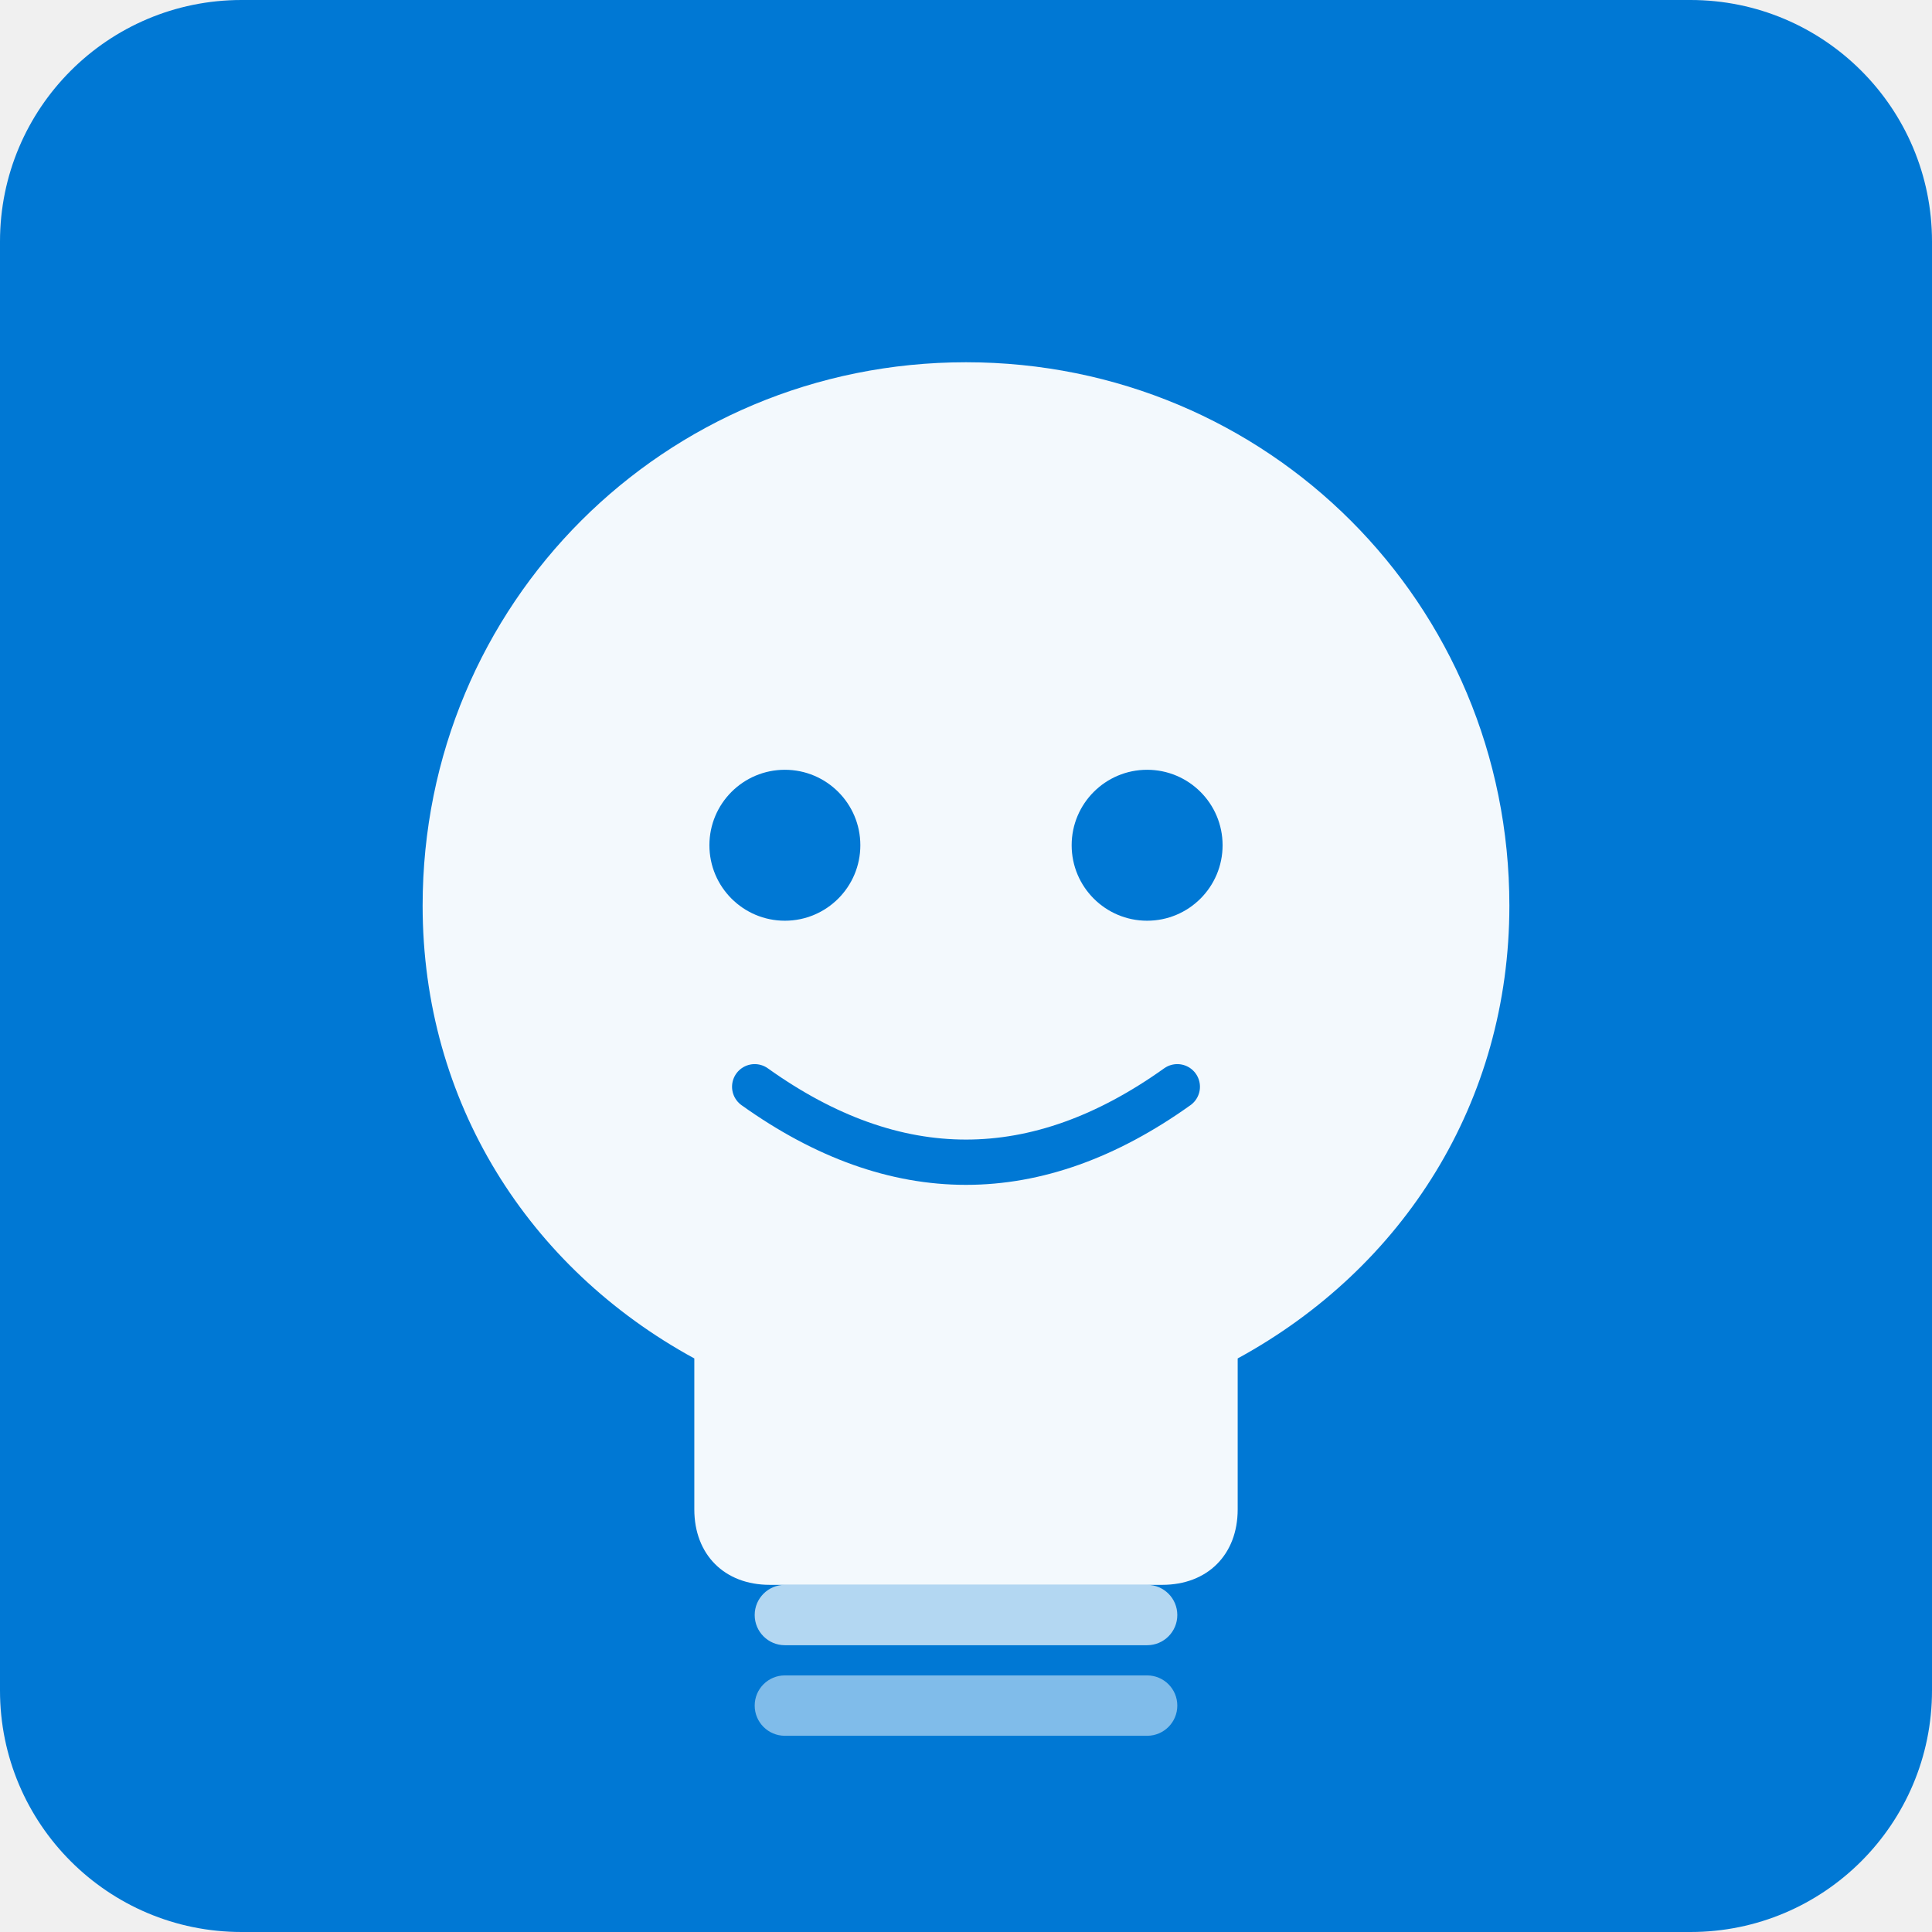
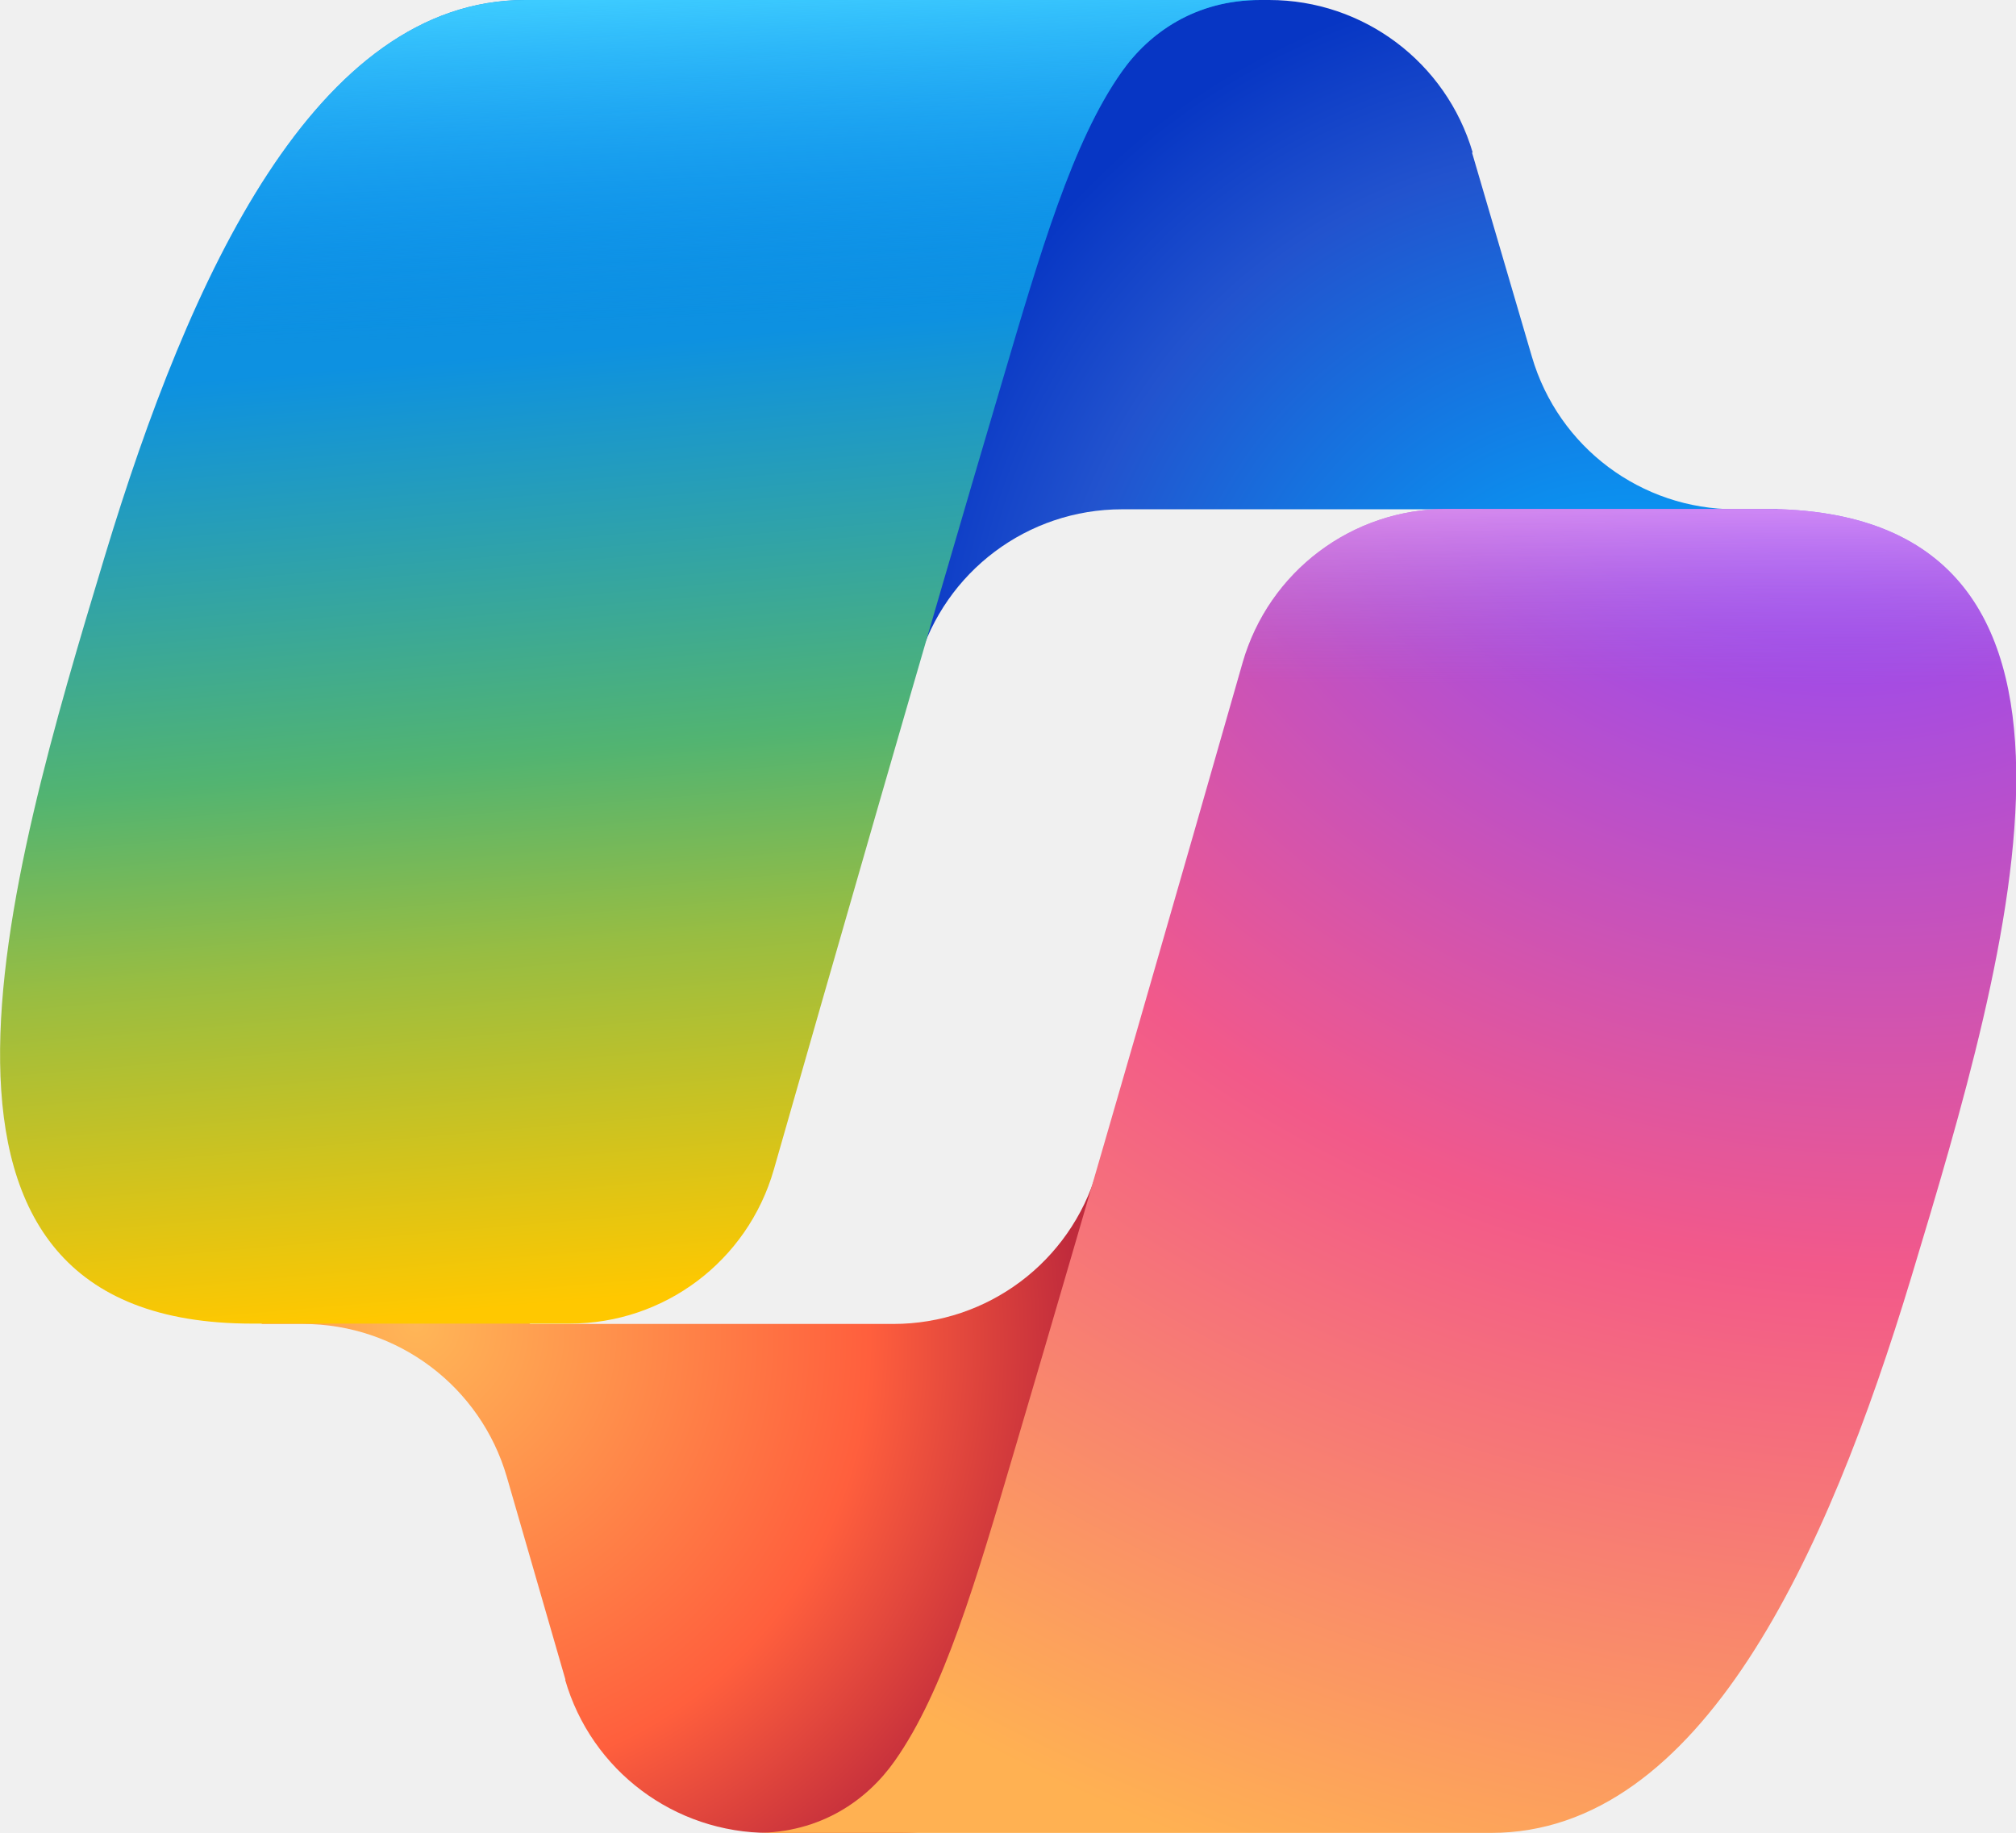
- <svg xmlns="http://www.w3.org/2000/svg" width="128" height="128" viewBox="0 0 128 128">
-   <rect width="128" height="128" rx="16" fill="#0078D4" />
-   <path d="M64 24 C44 24 28 40 28 60 C28 73 35 84 46 90 L46 100 C46 103 48 105 51 105 L77 105 C80 105 82 103 82 100 L82 90 C93 84 100 73 100 60 C100 40 84 24 64 24Z" fill="white" opacity="0.95" />
-   <circle cx="52" cy="56" r="5" fill="#0078D4" />
-   <circle cx="76" cy="56" r="5" fill="#0078D4" />
-   <path d="M50 72 Q64 82 78 72" stroke="#0078D4" stroke-width="3" fill="none" stroke-linecap="round" />
-   <rect x="50" y="105" width="28" height="4" rx="2" fill="white" opacity="0.7" />
-   <rect x="50" y="111" width="28" height="4" rx="2" fill="white" opacity="0.5" />
+ <svg xmlns="http://www.w3.org/2000/svg" id="Layer_1" viewBox="0 0 59.22 53.84">
+   <defs>
+     <style>.cls-1{fill:url(#linear-gradient);}.cls-1,.cls-2,.cls-3,.cls-4,.cls-5,.cls-6{stroke-width:0px;}.cls-2{fill:url(#radial-gradient);}.cls-3{fill:url(#radial-gradient-2);}.cls-4{fill:url(#radial-gradient-3);}.cls-5{fill:url(#linear-gradient-2);}.cls-6{fill:url(#linear-gradient-3);}</style>
+     <radialGradient id="radial-gradient" cx="-56.84" cy="54.99" fx="-56.84" fy="54.99" r="1.35" gradientTransform="translate(117.79 -1305.53) rotate(-129.3) scale(17.3 -16.27)" gradientUnits="userSpaceOnUse">
+       <stop offset=".1" stop-color="#00aeff" />
+       <stop offset=".77" stop-color="#2253ce" />
+       <stop offset="1" stop-color="#0736c4" />
+     </radialGradient>
+     <radialGradient id="radial-gradient-2" cx="-51.76" cy="60.41" fx="-51.76" fy="60.41" r="1.35" gradientTransform="translate(-213.13 1268.59) rotate(51.84) scale(15.99 -15.51)" gradientUnits="userSpaceOnUse">
+       <stop offset="0" stop-color="#ffb657" />
+       <stop offset=".63" stop-color="#ff5f3d" />
+       <stop offset=".92" stop-color="#c02b3c" />
+     </radialGradient>
+     <linearGradient id="linear-gradient" x1="17.52" y1="51.42" x2="20.6" y2="15.79" gradientTransform="translate(0 55.84) scale(1 -1)" gradientUnits="userSpaceOnUse">
+       <stop offset=".16" stop-color="#0d91e1" />
+       <stop offset=".49" stop-color="#52b471" />
+       <stop offset=".65" stop-color="#98bd42" />
+       <stop offset=".94" stop-color="#ffc800" />
+     </linearGradient>
+     <linearGradient id="linear-gradient-2" x1="17.83" y1="55.88" x2="19.51" y2="17.01" gradientTransform="translate(0 55.84) scale(1 -1)" gradientUnits="userSpaceOnUse">
+       <stop offset="0" stop-color="#3dcbff" />
+       <stop offset=".25" stop-color="#0588f7" stop-opacity="0" />
+     </linearGradient>
+     <radialGradient id="radial-gradient-3" cx="-54.84" cy="59.28" fx="-54.84" fy="59.28" r="1.35" gradientTransform="translate(-3215.28 1098.55) rotate(109.27) scale(38.39 -45.99)" gradientUnits="userSpaceOnUse">
+       <stop offset=".07" stop-color="#8c48ff" />
+       <stop offset=".5" stop-color="#f2598a" />
+       <stop offset=".9" stop-color="#ffb152" />
+     </radialGradient>
+     <linearGradient id="linear-gradient-3" x1="40.77" y1="43.29" x2="40.75" y2="32.7" gradientTransform="translate(0 55.84) scale(1 -1)" gradientUnits="userSpaceOnUse">
+       <stop offset=".06" stop-color="#f8adfa" />
+       <stop offset=".71" stop-color="#a86edd" stop-opacity="0" />
+     </linearGradient>
+   </defs>
+   <path class="cls-2" d="m43.26,4.48c-.78-2.65-3.21-4.48-5.98-4.48h-1.82c-3.01,0-5.59,2.15-6.13,5.11l-3.12,16.98.77-2.65c.78-2.66,3.21-4.48,5.98-4.48h10.57l4.43,1.73,4.27-1.73h-1.25c-2.77,0-5.2-1.82-5.98-4.48l-1.76-6Z" />
+   <path class="cls-3" d="m16.6,49.34c.77,2.67,3.21,4.5,5.99,4.5h3.86c3.38,0,6.14-2.69,6.23-6.07l.42-16.37-.88,3.01c-.78,2.66-3.21,4.48-5.98,4.48h-10.66l-3.8-2.06-4.11,2.06h1.23c2.78,0,5.22,1.84,5.99,4.5l1.72,5.95Z" />
+   <path class="cls-1" d="m37.01,0H15.43C9.26,0,5.56,8.15,3.09,16.3.17,25.96-3.66,38.88,7.41,38.88h9.32c2.79,0,5.23-1.84,6-4.52,1.62-5.67,4.46-15.56,6.69-23.09,1.13-3.83,2.08-7.11,3.53-9.16.81-1.15,2.17-2.11,4.07-2.11Z" />
+   <path class="cls-5" d="m37.01,0H15.43C9.26,0,5.56,8.15,3.09,16.3.17,25.96-3.66,38.88,7.41,38.88h9.32c2.79,0,5.23-1.84,6-4.52,1.62-5.67,4.46-15.56,6.69-23.09,1.13-3.83,2.08-7.11,3.53-9.16.81-1.15,2.17-2.11,4.07-2.11Z" />
+   <path class="cls-4" d="m22.21,53.84h21.59c6.17,0,9.87-8.15,12.34-16.31,2.92-9.66,6.75-22.58-4.32-22.58h-9.32c-2.79,0-5.23,1.84-6,4.52-1.62,5.67-4.46,15.56-6.69,23.1-1.13,3.83-2.08,7.11-3.53,9.16-.81,1.15-2.17,2.11-4.07,2.11Z" />
+   <path class="cls-6" d="m22.21,53.84h21.59c6.17,0,9.87-8.15,12.34-16.31,2.92-9.66,6.75-22.58-4.32-22.58h-9.32c-2.79,0-5.23,1.84-6,4.52-1.62,5.67-4.46,15.56-6.69,23.1-1.13,3.83-2.08,7.11-3.53,9.16-.81,1.15-2.17,2.11-4.07,2.11Z" />
</svg>
